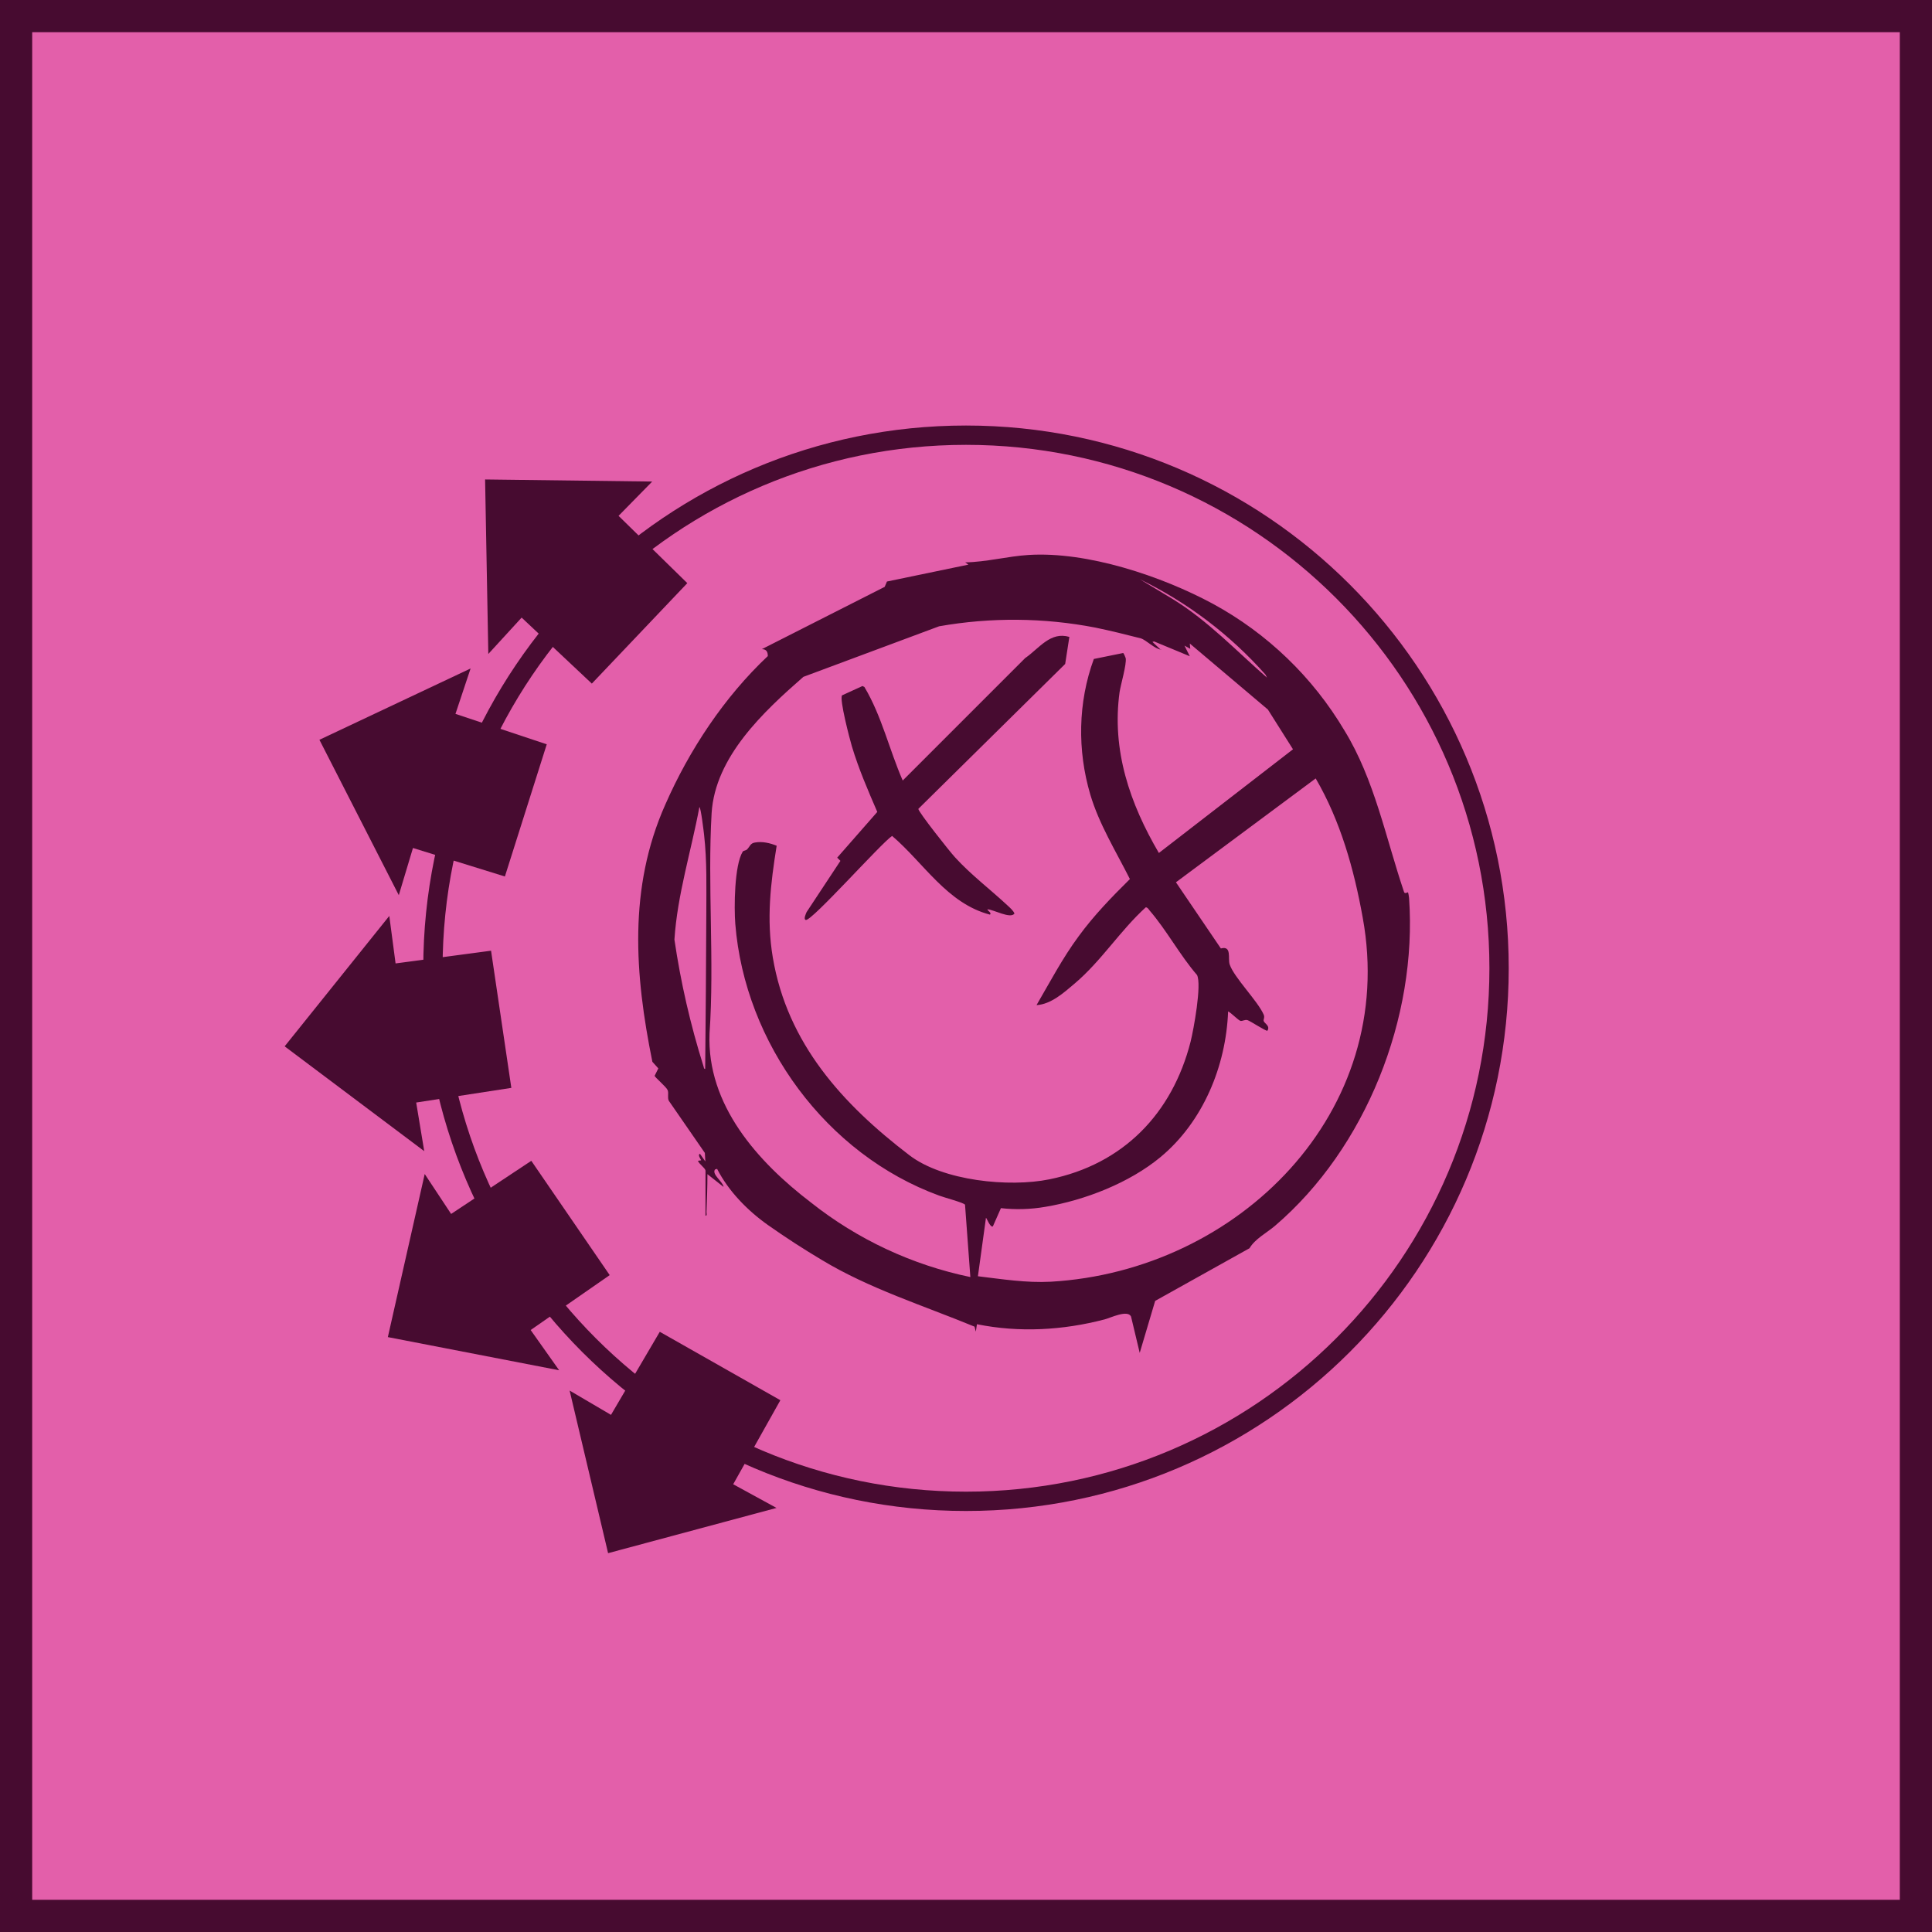
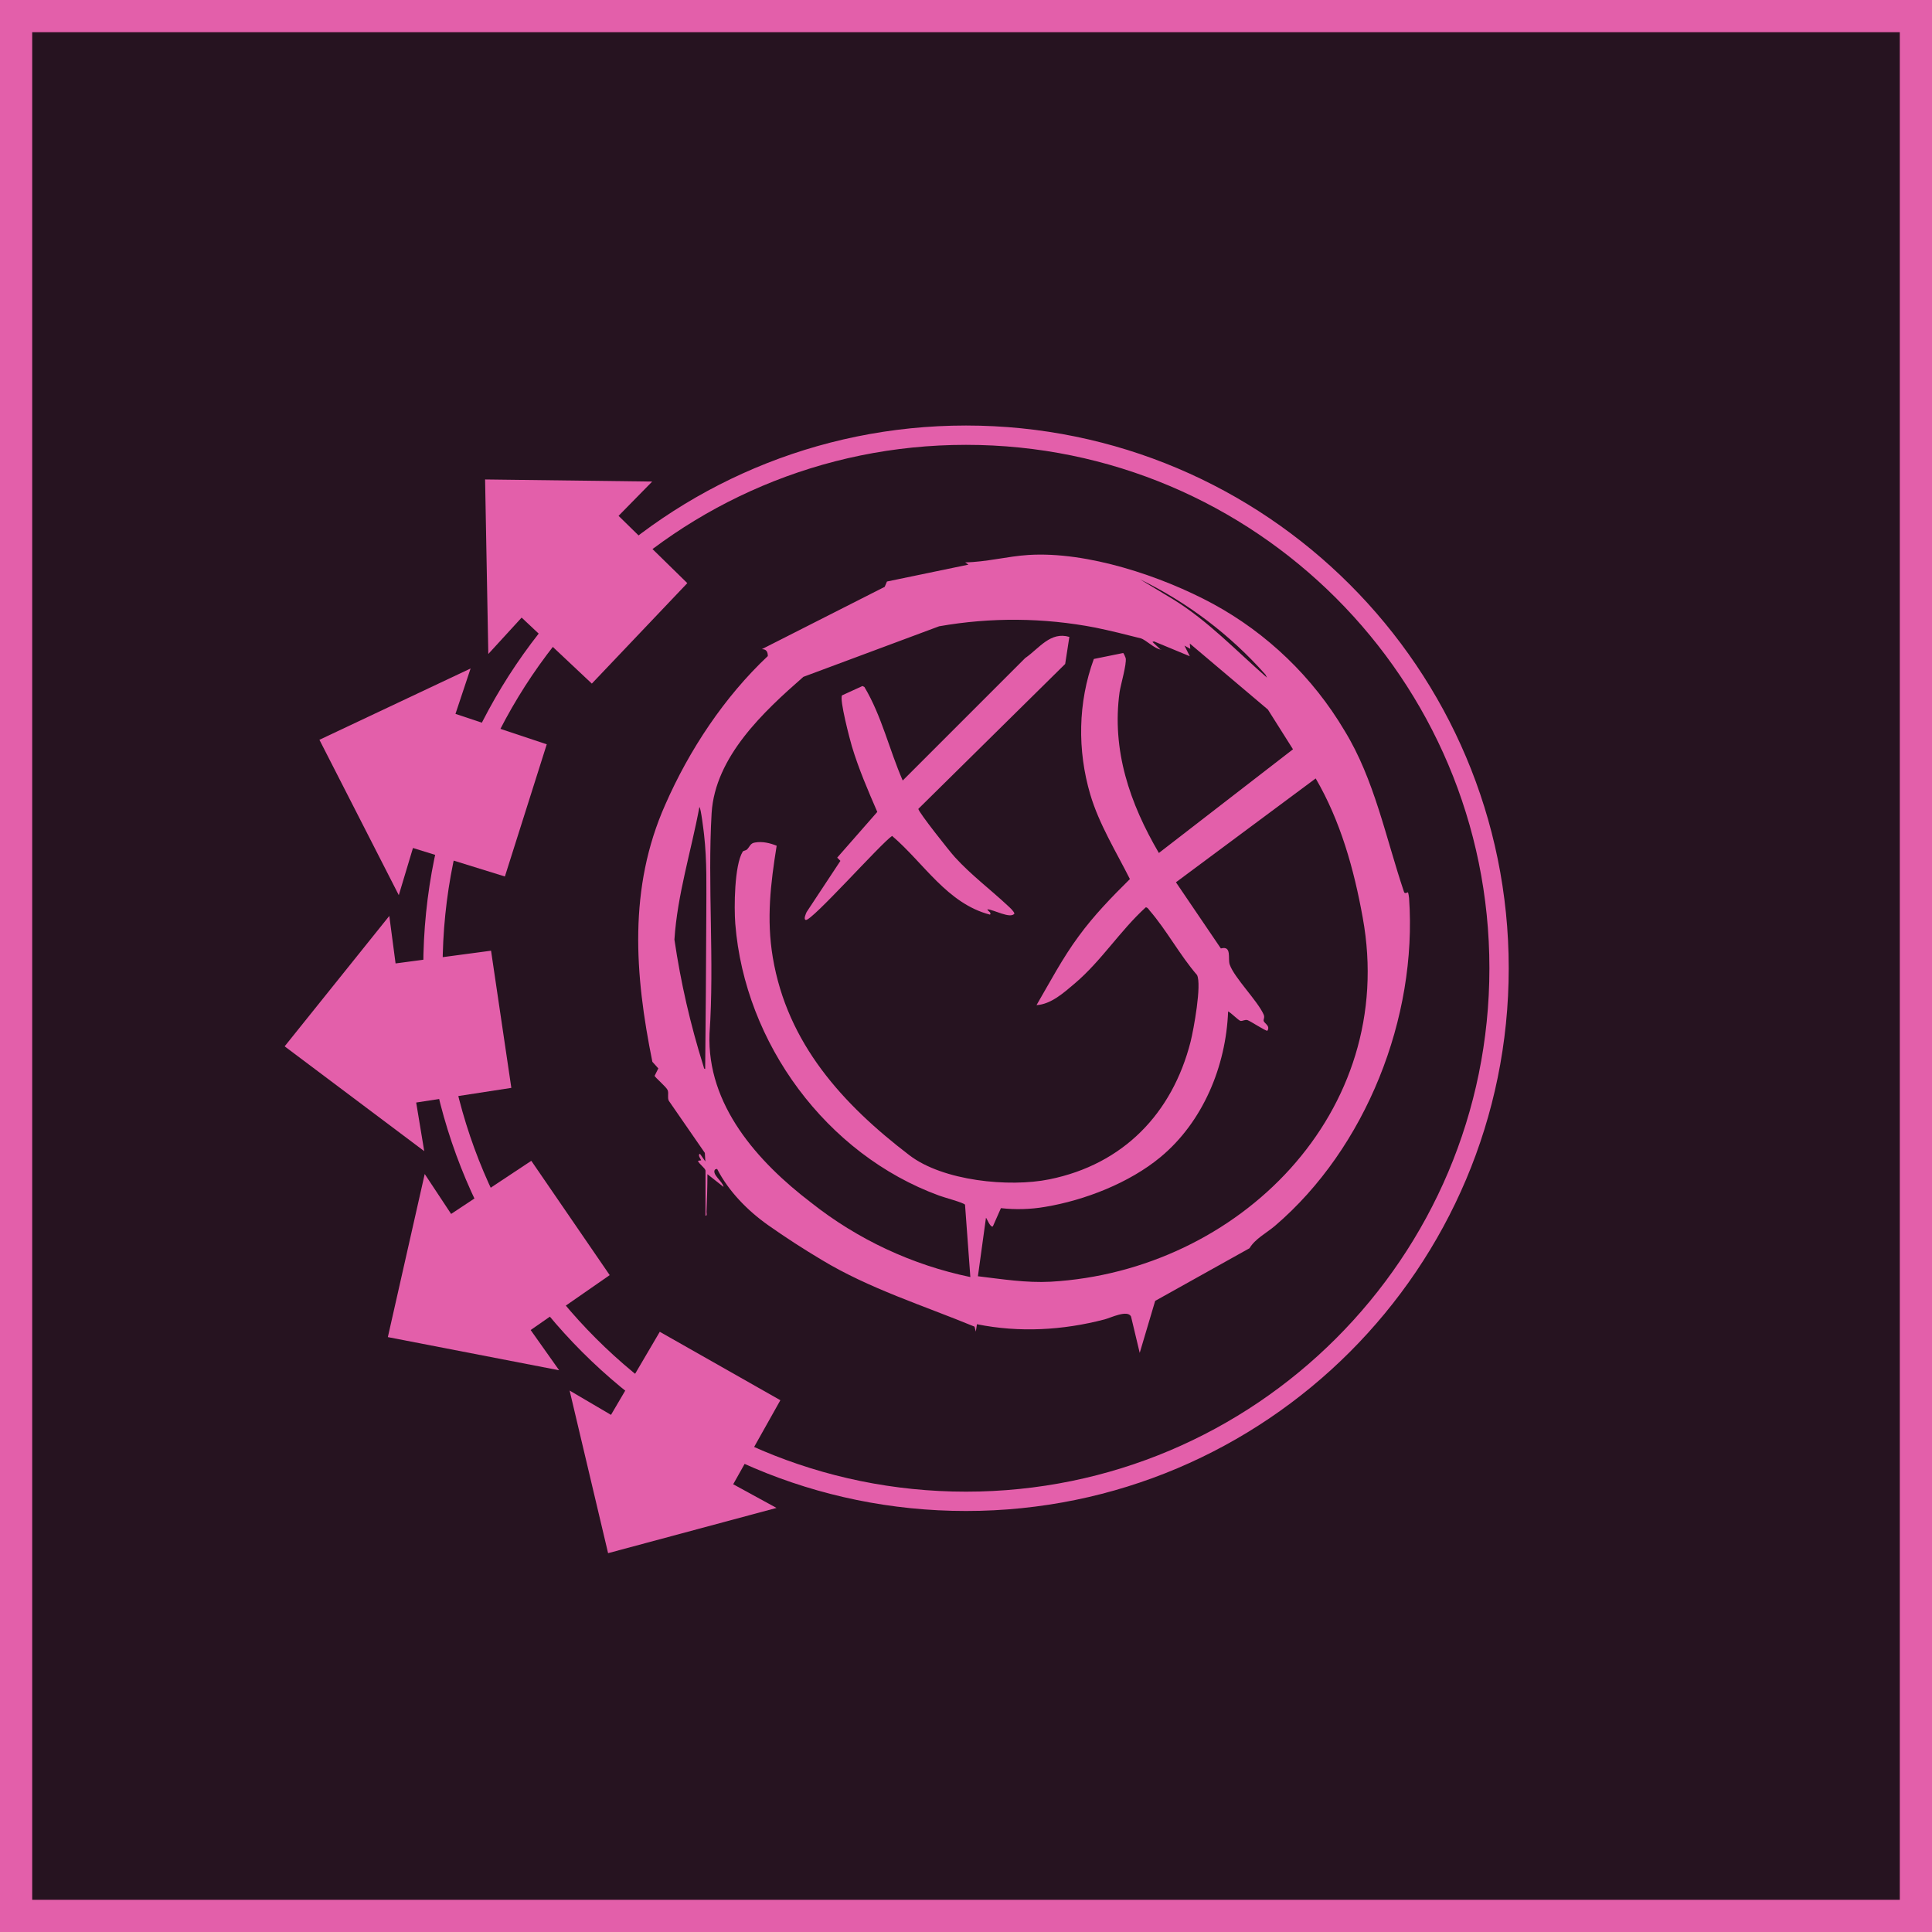
<svg xmlns="http://www.w3.org/2000/svg" viewBox="0 0 1200 1200" width="1200" height="1200">
-   <path fill="#e35faa" stroke="#470b30" stroke-width="20" d="M10 10h1180v1180H10V10z" />
-   <path fill="#470b30" d="M438.2 727c-.4-1.7-4-4-4.7-6l2-.3c.2-.1-2.6-3.6-.7-4l3.3 4.7-.3-5.3-22.4-32.4c-1-2.1.1-4.4-.7-6.6-1-2.2-8-8-8.1-8.9l2.3-4.6-3.7-4.1c-11-54.2-15-108 8-159.7 14.9-34 36.7-66.9 63.7-92.3 0-2.8-1-4.3-3.7-4.3l76.3-38.7 1.4-3.3 50.6-10.5-2-1.4c13-.2 26.4-3.8 39.3-4.6 36.5-2.3 82.6 13.1 114.5 30.3a213.8 213.8 0 0 1 81.8 78.8c18.6 30.3 25.6 66.5 36.9 100 .4 1.8 2.4.3 2.5.4.2.2.7 3 .7 3.6 5.2 74.3-26.8 155.3-83.3 203.6-5.3 4.5-12.3 8-15.8 13.9L717.5 808l-9.6 32.3-5.4-22.6c-2.2-4.4-12.8.9-16.4 1.8-26 6.8-53 8.3-79.3 3l-.7 4.6-.8-3.1c-32-13.2-65.4-23.6-95-41.5a520.6 520.6 0 0 1-33.3-21.6c-12.7-9-24.5-21-31.6-34.9l-1.3.4c-2.2 3 5 7.6 5.3 10.8l-10-7.9c0 7.8-.3 15.7-.6 23.5 0 .8.5 2.4-.6 2.3v-28Zm349-305.6L786 419a251 251 0 0 0-78-59.2l20.4 12.3c22 13.5 39.6 32.3 59 49.2Zm-66-17.9c-4-.4-9.3-6-12.6-7-8.9-2.3-19.1-4.8-28.3-6.7a267 267 0 0 0-97-.8L499 420.4C474.3 442 444.2 470 442 505c-2.6 44.8 1.8 92-1.3 136.9-1.8 44.4 30 79.8 63 105a237 237 0 0 0 99 46.3l-3.3-44.9c-.4-1.2-13.6-4.7-16.1-5.7-70-25.6-120.7-94.6-126.6-168.8-.8-10.2-.6-36.3 4.6-44.8.4-.7 1.8-.6 2.7-1.4 1.8-1.8 2-3.9 5-4.3 4.5-.8 9.2.3 13.4 2-3.8 23.7-6.4 45.5-2.4 69.4 9 53.4 43.3 91.1 84.8 122.8 20.8 16 62 20.1 87 15 45.8-9.3 76.3-40.8 87.7-85.5 1.9-7.6 7-35.4 4-41.4-10.5-12.1-19-28-29.4-40-.5-.7-1.5-2.2-2.5-2-16 14.6-27.5 33.2-44 47.2-6.7 5.7-14.8 13-23.8 13.5 8.4-14.4 16.2-29.3 26.2-42.8 9.5-13 20.4-24.2 31.8-35.5-8.5-16.9-19.2-34.2-24.6-52.5-8.1-27.4-7.7-57.2 2.2-84.2l18.2-3.7c.3 0 1.5 2.7 1.6 3.2.6 4-3 16-3.8 21-5 36.2 6.4 69.3 24.4 100l83.3-64.4-15.6-24.7-48.5-41 .3 3.3-3.6-2 3.3 6.6-22.2-9.2-1 .3 5.3 5ZM607.4 792.7c15 1.8 30 4.2 45.2 3.4 116.7-6.7 215.9-105.5 193.8-226.2-5.4-30-13.8-60-29.2-86.4L730.4 548l27.9 41.1c7-1.9 4.2 6.3 5.5 10 2.8 8.2 17.4 22.6 21.1 31.1.8 1.8-.3 3 0 4 .6 1.6 4.2 3 2.3 6-.7.5-10.7-6.1-12.4-6.6-1.7-.4-3 .7-4.3.5-1.4-.4-5.9-5.1-7.7-5.9-1.3 34-15.6 68.6-42 90.5-19.3 16-47 26.8-71.6 30.9a97.7 97.7 0 0 1-27.5.8l-5 11.3c-1.6 1.1-4-5.5-4.3-5.3l-5 36.3ZM438 663.9c.3-32 .6-64 .7-96.2 0-16.8.5-32.5-1.4-49.4-.2-1.7-2-17-2.9-17-5.1 27.4-13.7 54.4-15.5 82.3a506.5 506.5 0 0 0 18 78.5c.3.6.2 2 1.1 1.8Zm199-255.4-76.3 76.3c-8.4-19.2-13-40-23.8-58.1l-1.2-.6-12.7 5.8c-1.7 2.5 4.8 27.2 6.1 31.6 4.2 14 10 27.4 15.8 40.8l-24.9 28.4 2 2-21 31.8c-.4.9-2.1 4.5-.5 4.9 3.7.8 46.5-47.4 53.6-52.2 19.7 16.8 34.2 42 60.8 48.9 1.2-1.3-1.5-2.2-1.6-3.3 3.6 0 14.4 6.2 16.8 2.6-.7-1.8-2.8-3.6-4.3-5-10.7-10-22.7-19-32.7-30-2.9-3.1-22.8-28.2-22.7-30l91.2-90 2.6-16.8c-11.7-3.5-18.7 7-27.1 12.9Z" />
-   <circle cx="600" cy="601.4" r="331.1" fill="none" stroke="#470b30" stroke-width="12" />
-   <path fill="#470b30" d="m426.9 362.2-42.7-41.8 20.9-21.3-103.8-1.3 2 108.4 20.7-22.6 43.6 41 59.3-62.4zM339.6 462.3l-56.7-18.9 9.4-28.2-93.9 44.3 49.3 96.5 8.8-29.3 57.1 17.7 26-82.1zM305 590.5l-59.3 7.9-3.9-29.5-65 81 86.7 65.1-5-30.2 59.1-9.1-12.6-85.2zM330 721l-49.8 33-16.4-24.8-22.9 101.3 106.4 20.6-17.7-25 49.1-34.1-48.7-71zM409.8 827.2l-30.3 51.6-25.7-15.1 23.9 101 104.6-28.1-26.9-14.7 29.3-52.2-74.9-42.5z" />
+   <path fill="#261320" stroke="#e35faa" stroke-width="20" d="M10 10h1180v1180H10V10z" />
+   <path fill="#e35faa" d="M438.2 727c-.4-1.7-4-4-4.7-6l2-.3c.2-.1-2.6-3.6-.7-4l3.3 4.7-.3-5.3-22.4-32.4c-1-2.1.1-4.4-.7-6.6-1-2.2-8-8-8.1-8.9l2.3-4.6-3.7-4.1c-11-54.2-15-108 8-159.7 14.9-34 36.7-66.9 63.7-92.3 0-2.8-1-4.3-3.7-4.3l76.3-38.7 1.4-3.3 50.6-10.5-2-1.4c13-.2 26.4-3.8 39.3-4.6 36.5-2.3 82.6 13.1 114.5 30.3a213.8 213.8 0 0 1 81.8 78.8c18.6 30.3 25.6 66.5 36.9 100 .4 1.8 2.4.3 2.5.4.2.2.7 3 .7 3.6 5.2 74.3-26.8 155.3-83.3 203.6-5.3 4.5-12.3 8-15.8 13.9L717.5 808l-9.6 32.3-5.4-22.6c-2.2-4.4-12.8.9-16.4 1.8-26 6.8-53 8.3-79.3 3l-.7 4.6-.8-3.1c-32-13.2-65.4-23.6-95-41.5a520.6 520.6 0 0 1-33.3-21.6c-12.7-9-24.5-21-31.6-34.9l-1.3.4c-2.2 3 5 7.6 5.3 10.8l-10-7.9c0 7.8-.3 15.7-.6 23.5 0 .8.5 2.4-.6 2.3v-28Zm349-305.6L786 419a251 251 0 0 0-78-59.2l20.4 12.3c22 13.5 39.6 32.3 59 49.2Zm-66-17.9c-4-.4-9.3-6-12.6-7-8.9-2.3-19.1-4.8-28.3-6.7a267 267 0 0 0-97-.8L499 420.4C474.3 442 444.2 470 442 505c-2.6 44.8 1.8 92-1.3 136.9-1.8 44.4 30 79.8 63 105a237 237 0 0 0 99 46.3l-3.3-44.9c-.4-1.2-13.6-4.7-16.1-5.7-70-25.6-120.7-94.6-126.6-168.8-.8-10.2-.6-36.3 4.6-44.8.4-.7 1.8-.6 2.7-1.4 1.8-1.8 2-3.9 5-4.3 4.5-.8 9.2.3 13.4 2-3.8 23.7-6.4 45.5-2.4 69.4 9 53.4 43.3 91.1 84.8 122.8 20.8 16 62 20.1 87 15 45.8-9.3 76.3-40.8 87.7-85.5 1.9-7.6 7-35.4 4-41.4-10.5-12.1-19-28-29.4-40-.5-.7-1.5-2.2-2.5-2-16 14.6-27.5 33.2-44 47.2-6.7 5.7-14.8 13-23.8 13.5 8.4-14.4 16.2-29.3 26.2-42.8 9.5-13 20.4-24.2 31.8-35.5-8.5-16.9-19.2-34.2-24.6-52.5-8.1-27.4-7.7-57.2 2.2-84.2l18.2-3.7c.3 0 1.5 2.7 1.6 3.2.6 4-3 16-3.8 21-5 36.2 6.4 69.3 24.4 100l83.3-64.4-15.6-24.7-48.5-41 .3 3.3-3.6-2 3.3 6.6-22.2-9.2-1 .3 5.3 5ZM607.4 792.7c15 1.8 30 4.2 45.2 3.4 116.7-6.7 215.9-105.5 193.8-226.2-5.4-30-13.8-60-29.2-86.4L730.4 548l27.9 41.1c7-1.9 4.2 6.3 5.5 10 2.8 8.2 17.4 22.6 21.1 31.1.8 1.8-.3 3 0 4 .6 1.6 4.2 3 2.3 6-.7.5-10.7-6.1-12.4-6.6-1.7-.4-3 .7-4.3.5-1.4-.4-5.9-5.1-7.7-5.9-1.3 34-15.6 68.6-42 90.5-19.3 16-47 26.8-71.6 30.9a97.7 97.7 0 0 1-27.5.8l-5 11.3c-1.6 1.1-4-5.5-4.3-5.3l-5 36.3ZM438 663.9c.3-32 .6-64 .7-96.2 0-16.8.5-32.5-1.4-49.4-.2-1.7-2-17-2.9-17-5.1 27.4-13.7 54.4-15.5 82.3a506.5 506.5 0 0 0 18 78.5c.3.6.2 2 1.1 1.8Zm199-255.4-76.3 76.3c-8.4-19.2-13-40-23.8-58.1l-1.2-.6-12.7 5.8c-1.7 2.5 4.8 27.2 6.1 31.6 4.2 14 10 27.4 15.8 40.8l-24.9 28.4 2 2-21 31.8c-.4.9-2.1 4.5-.5 4.9 3.7.8 46.5-47.4 53.6-52.2 19.7 16.8 34.2 42 60.8 48.9 1.2-1.3-1.5-2.2-1.6-3.3 3.6 0 14.4 6.2 16.8 2.6-.7-1.8-2.8-3.6-4.3-5-10.7-10-22.7-19-32.7-30-2.9-3.1-22.8-28.2-22.7-30l91.2-90 2.6-16.8c-11.7-3.5-18.7 7-27.1 12.9Z" />
+   <circle cx="600" cy="601.4" r="331.1" fill="none" stroke="#e35faa" stroke-width="12" />
+   <path fill="#e35faa" d="m426.9 362.2-42.7-41.8 20.9-21.3-103.8-1.3 2 108.4 20.7-22.6 43.6 41 59.3-62.4zM339.6 462.3l-56.7-18.9 9.4-28.2-93.9 44.3 49.3 96.5 8.8-29.3 57.1 17.7 26-82.1zM305 590.5l-59.3 7.9-3.9-29.5-65 81 86.7 65.1-5-30.2 59.1-9.1-12.6-85.2zM330 721l-49.8 33-16.4-24.8-22.9 101.3 106.4 20.6-17.7-25 49.1-34.1-48.7-71zM409.8 827.2l-30.3 51.6-25.7-15.1 23.9 101 104.6-28.1-26.9-14.7 29.3-52.2-74.9-42.5z" />
</svg>
